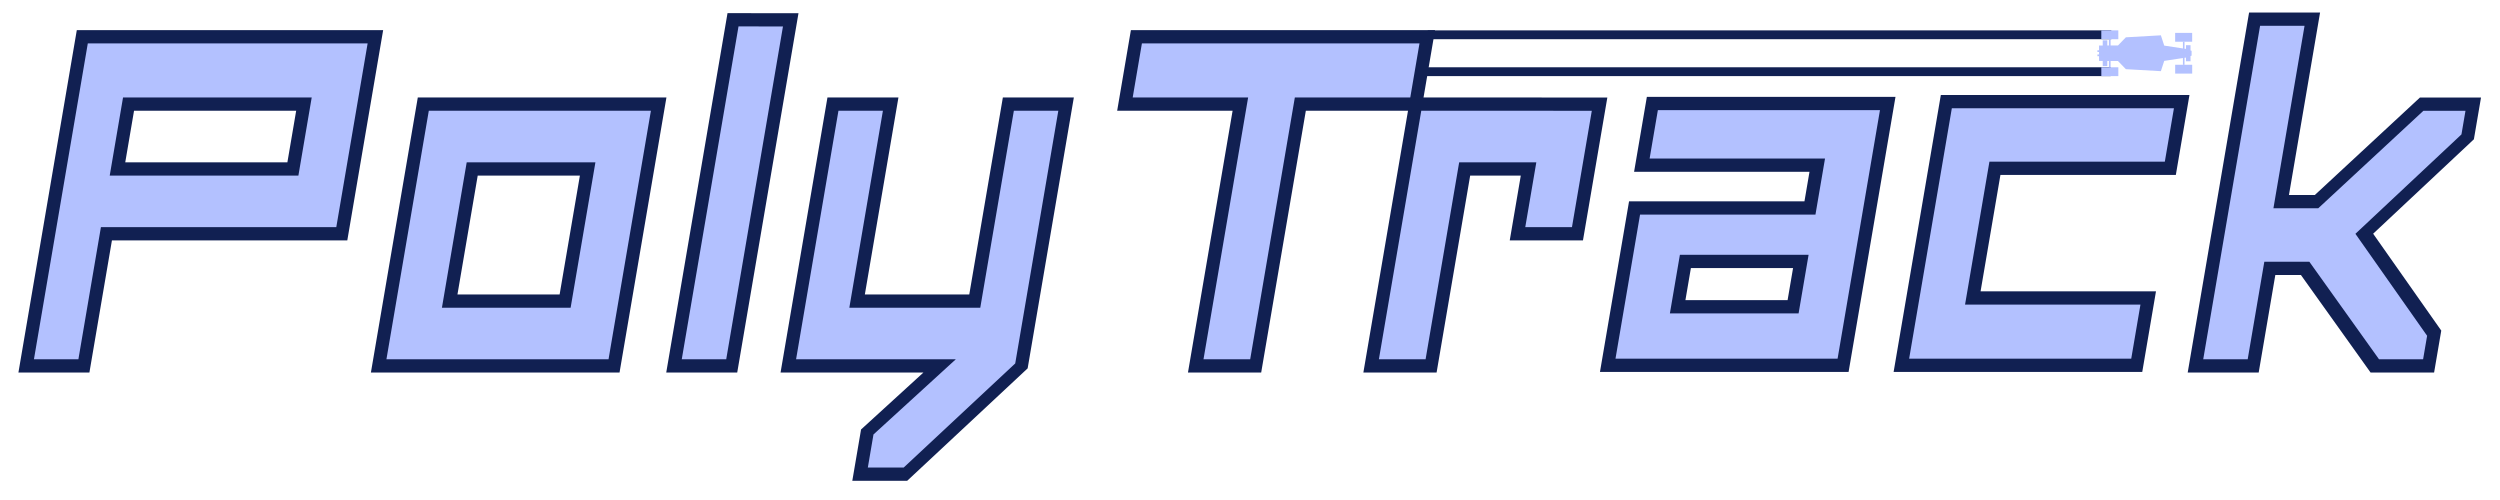
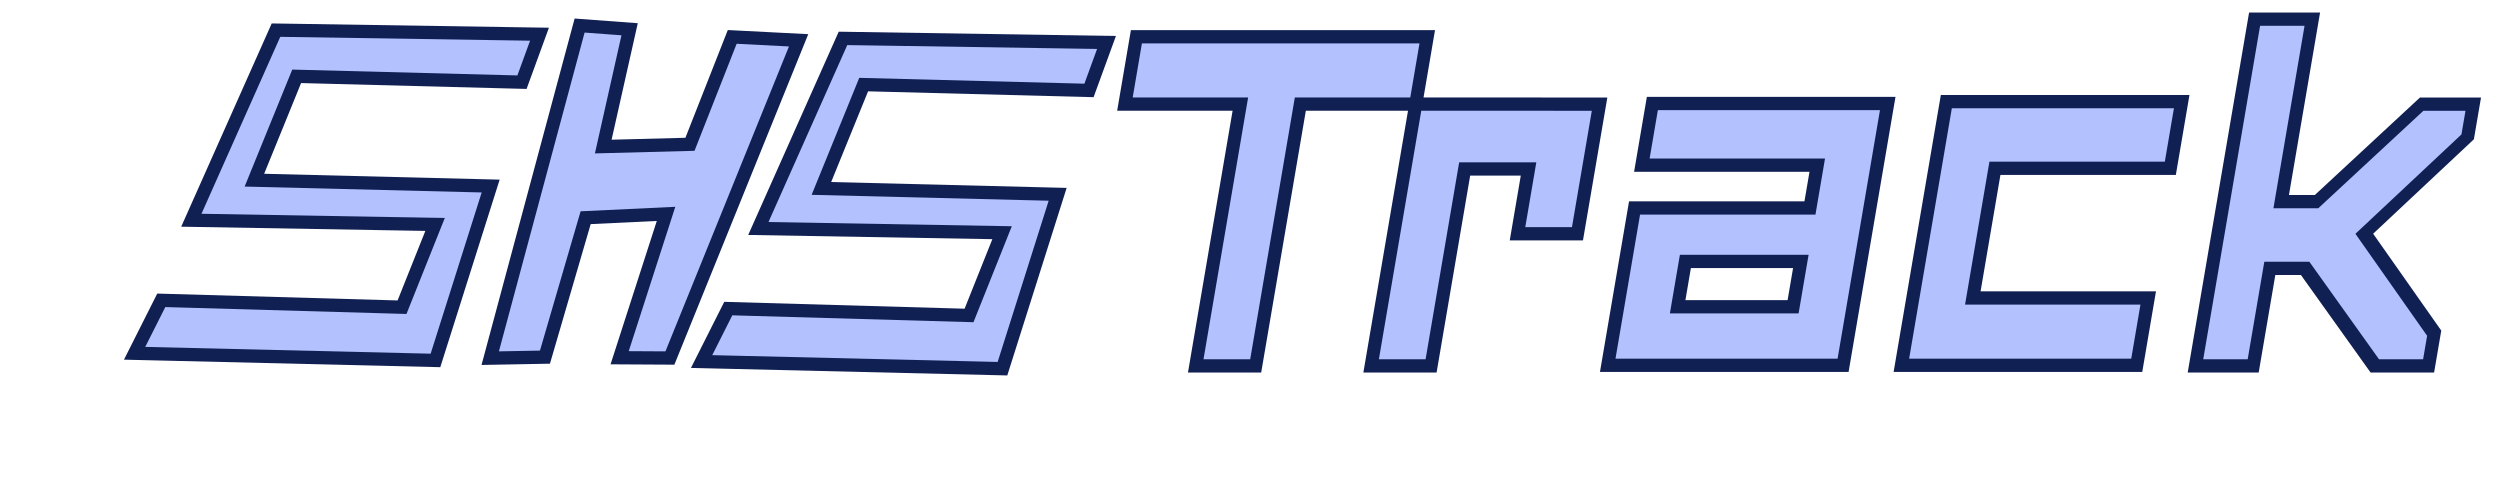
- <svg xmlns="http://www.w3.org/2000/svg" width="1000" height="200" viewBox="0 0 264.583 52.917" version="1.1" id="svg5" xml:space="preserve">
-   <defs id="defs2" />
+ <svg xmlns="http://www.w3.org/2000/svg" width="1000" height="200" viewBox="0 0 264.583 52.917" version="1.1" id="svg5">
+   <style id="style1">
+ #g872, #rect19982-1, #rect19982-1-3 {
+   opacity: 0;
+ }
+ 
+ #g872.animate, #rect19982-1.animate, #rect19982-1-3.animate {
+   animation: slide-right 2s ease-out both;
+   animation-delay: 0s;
+ }
+ 
+ @keyframes slide-right {
+   from {
+     translate: -100px 0;
+     opacity: 0;
+   }
+   to {
+     translate: 0 0;
+     opacity: 1;
+   }
+ }
+ </style>
  <g id="layer1">
    <g aria-label="PolyTrack" id="text382" style="font-size:59.213px;font-family:Impact;-inkscape-font-specification:Impact;fill:#28346a;stroke:#212b58;stroke-width:1.323">
      <g id="g5117">
        <g id="g5128" transform="matrix(1,0,-0.1914652,1,7.83031,0)">
          <rect style="font-size:59.213px;font-family:Impact;-inkscape-font-specification:Impact;fill:#112052;fill-opacity:1;stroke:none;stroke-width:0.371;stroke-dasharray:none;stroke-opacity:1" id="rect19982-1" width="72.351" height="0.952" x="143.269" y="3.273" transform="matrix(1,0,0.1880493,0.9821596,0,0)" />
          <rect style="font-size:59.213px;font-family:Impact;-inkscape-font-specification:Impact;fill:#112052;fill-opacity:1;stroke:none;stroke-width:0.372;stroke-dasharray:none;stroke-opacity:1" id="rect19982-1-3" width="72.939" height="0.952" x="142.615" y="7.249" transform="matrix(1,0,0.1880493,0.9821596,0,0)" />
          <g id="g872" transform="matrix(0.07480357,0,0.01424868,0.07441914,212.3713,-1.984747)" style="fill:#b3c1ff;fill-opacity:1">
            <rect y="122.351" x="24.19" height="12.568" width="24.072" id="rect827" style="opacity:1;fill:#b3c1ff;fill-opacity:1;stroke:none;stroke-width:10;stroke-linecap:square;stroke-linejoin:bevel;stroke-miterlimit:4;stroke-dasharray:none;stroke-opacity:1;paint-order:stroke fill markers" />
            <rect y="118.765" x="128.671" height="12.568" width="24.072" id="rect827-6" style="opacity:1;fill:#b3c1ff;fill-opacity:1;stroke:none;stroke-width:10;stroke-linecap:square;stroke-linejoin:bevel;stroke-miterlimit:4;stroke-dasharray:none;stroke-opacity:1;paint-order:stroke fill markers" />
            <path id="path844" d="m 20.939,104.171 h -2.297 v 2.408 h 2.305 v 6.765 h 5.22 v 7.365 h 6.469 v -7.276 h 2.303 v 8.977 h 2.386 v -8.989 h 10.371 l 11.221,11.623 49.515,2.835 4.748,-14.623 26.468,-4.047 v 9.689 h 2.238 v -10.023 l 2.051,-0.309 v 5.233 h 6.451 v -7.438 l 1.528,-0.551 2.3e-4,-6.842 -1.528,-0.551 v -7.438 h -6.451 v 5.233 l -2.051,-0.309 V 85.881 h -2.238 v 9.689 l -26.468,-4.047 -4.748,-14.623 -49.515,2.835 -11.221,11.623 H 37.325 v -8.989 h -2.386 v 8.977 H 32.636 V 84.07 H 26.168 v 7.365 h -5.22 v 6.765 h -2.305 v 2.408 h 2.297 z" style="fill:#b3c1ff;fill-opacity:1;stroke:none;stroke-width:0.265px;stroke-linecap:butt;stroke-linejoin:miter;stroke-opacity:1" />
            <rect transform="scale(1,-1)" y="-82.428" x="24.155" height="12.568" width="24.072" id="rect827-9" style="opacity:1;fill:#b3c1ff;fill-opacity:1;stroke:none;stroke-width:10;stroke-linecap:square;stroke-linejoin:bevel;stroke-miterlimit:4;stroke-dasharray:none;stroke-opacity:1;paint-order:stroke fill markers" />
            <rect transform="scale(1,-1)" y="-86.015" x="128.636" height="12.568" width="24.072" id="rect827-6-8" style="opacity:1;fill:#b3c1ff;fill-opacity:1;stroke:none;stroke-width:10;stroke-linecap:square;stroke-linejoin:bevel;stroke-miterlimit:4;stroke-dasharray:none;stroke-opacity:1;paint-order:stroke fill markers" />
          </g>
-           <path id="path4993" style="font-family:'FORCED SQUARE';-inkscape-font-specification:'FORCED SQUARE';fill:#b3c1ff;fill-opacity:1;stroke:#112052;stroke-width:1.404;stroke-dasharray:none;stroke-opacity:1" d="m 231.169,2.029 0.769,36.696 h 6.109 l -0.216,-10.323 h 3.737 l 9.35,10.323 h 5.694 l -0.072,-3.463 -9.413,-10.522 8.978,-10.256 -0.072,-3.463 h -5.457 l -9.155,10.322 H 237.682 L 237.278,2.029 Z m -161.022,0.066 0.768,36.629 h 6.109 L 76.256,2.096 Z M 1.624,3.894 2.354,38.725 H 8.463 L 8.169,24.739 H 33.079 L 32.643,3.894 Z m 111.56,0 0.15,7.126 h 12.217 l 0.581,27.705 h 6.346 l -0.58,-27.705 h 12.217 l -0.149,-7.126 z m 30.931,7.126 0.58,27.705 h 6.346 L 150.604,17.88 h 6.761 l 0.144,6.86 h 6.346 l -0.287,-13.719 z m 56.101,-0.267 0.585,27.905 h 24.91 l -0.15,-7.126 h -18.564 l -0.287,-13.72 h 18.564 l -0.148,-7.059 z m -31.074,0.2 0.137,6.526 h 18.564 l 0.095,4.529 h -18.564 l 0.349,16.65 h 24.909 l -0.58,-27.705 z M 7.882,11.02 h 18.564 l 0.144,6.86 H 8.026 Z m 31.196,0 0.581,27.705 H 64.569 L 63.988,11.02 Z m 43.355,0 0.581,27.705 h 16.013 l -6.319,6.993 0.093,4.462 h 4.804 L 107.686,38.725 107.106,11.02 h -6.109 l 0.437,20.845 H 88.979 L 88.542,11.02 Z M 45.568,17.88 H 57.786 L 58.079,31.866 H 45.862 Z M 175.838,27.67 h 12.217 l 0.1,4.795 h -12.217 z" />
+           <path id="path4993" style="font-family:'FORCED SQUARE';-inkscape-font-specification:'FORCED SQUARE';fill:#b3c1ff;fill-opacity:1;stroke:#112052;stroke-width:1.404;stroke-dasharray:none;stroke-opacity:1" d="m 231.169,2.029 0.769,36.696 h 6.109 l -0.216,-10.323 h 3.737 l 9.35,10.323 h 5.694 l -0.072,-3.463 -9.413,-10.522 8.978,-10.256 -0.072,-3.463 h -5.457 l -9.155,10.322 H 237.682 L 237.278,2.029 Z m -117.985,1.865 0.15,7.126 h 12.217 l 0.581,27.705 h 6.346 l -0.58,-27.705 h 12.217 l -0.149,-7.126 z m 30.931,7.126 0.58,27.705 h 6.346 L 150.604,17.88 h 6.761 l 0.144,6.86 h 6.346 l -0.287,-13.719 z m 56.101,-0.267 0.585,27.905 h 24.91 l -0.15,-7.126 h -18.564 l -0.287,-13.72 h 18.564 l -0.148,-7.059 z m -31.074,0.2 0.137,6.526 h 18.564 l 0.095,4.529 h -18.564 l 0.349,16.65 h 24.909 l -0.58,-27.705 z m 6.696,16.716 h 12.217 l 0.1,4.795 h -12.217 z" />
        </g>
      </g>
    </g>
  </g>
+   <g>
+     <path />
+   </g>
+   <path style="fill: rgb(179, 193, 255); stroke: rgb(17, 32, 82); stroke-width: 1.404px;" d="M 115.251 9.571 L 91.404 8.952 L 86.931 19.942 L 111.936 20.564 L 106.094 39.02 L 74.252 38.263 L 77.076 32.658 L 102.555 33.386 L 106.053 24.628 L 80.258 24.182 L 89.216 4.063 L 117.105 4.494 L 115.251 9.571 Z" />
+   <path style="fill: rgb(179, 193, 255); stroke: rgb(17, 32, 82); stroke-width: 1.404;" d="M 55.243 8.697 L 31.396 8.078 L 26.923 19.068 L 51.928 19.69 L 46.086 38.146 L 14.244 37.389 L 17.068 31.784 L 42.547 32.512 L 46.045 23.754 L 20.25 23.308 L 29.208 3.189 L 57.097 3.62 L 55.243 8.697 Z" />
+   <path style="fill: rgb(179, 193, 255); stroke: rgb(17, 32, 82); stroke-width: 1.404px;" d="M 61.342 2.704 L 51.881 37.905 L 57.673 37.798 L 61.981 23.04 L 70.489 22.636 L 65.578 37.861 L 70.898 37.891 L 84.52 4.266 L 77.494 3.906 L 73.02 15.271 L 63.843 15.511 L 66.634 3.096 L 61.342 2.704 Z" />
</svg>
